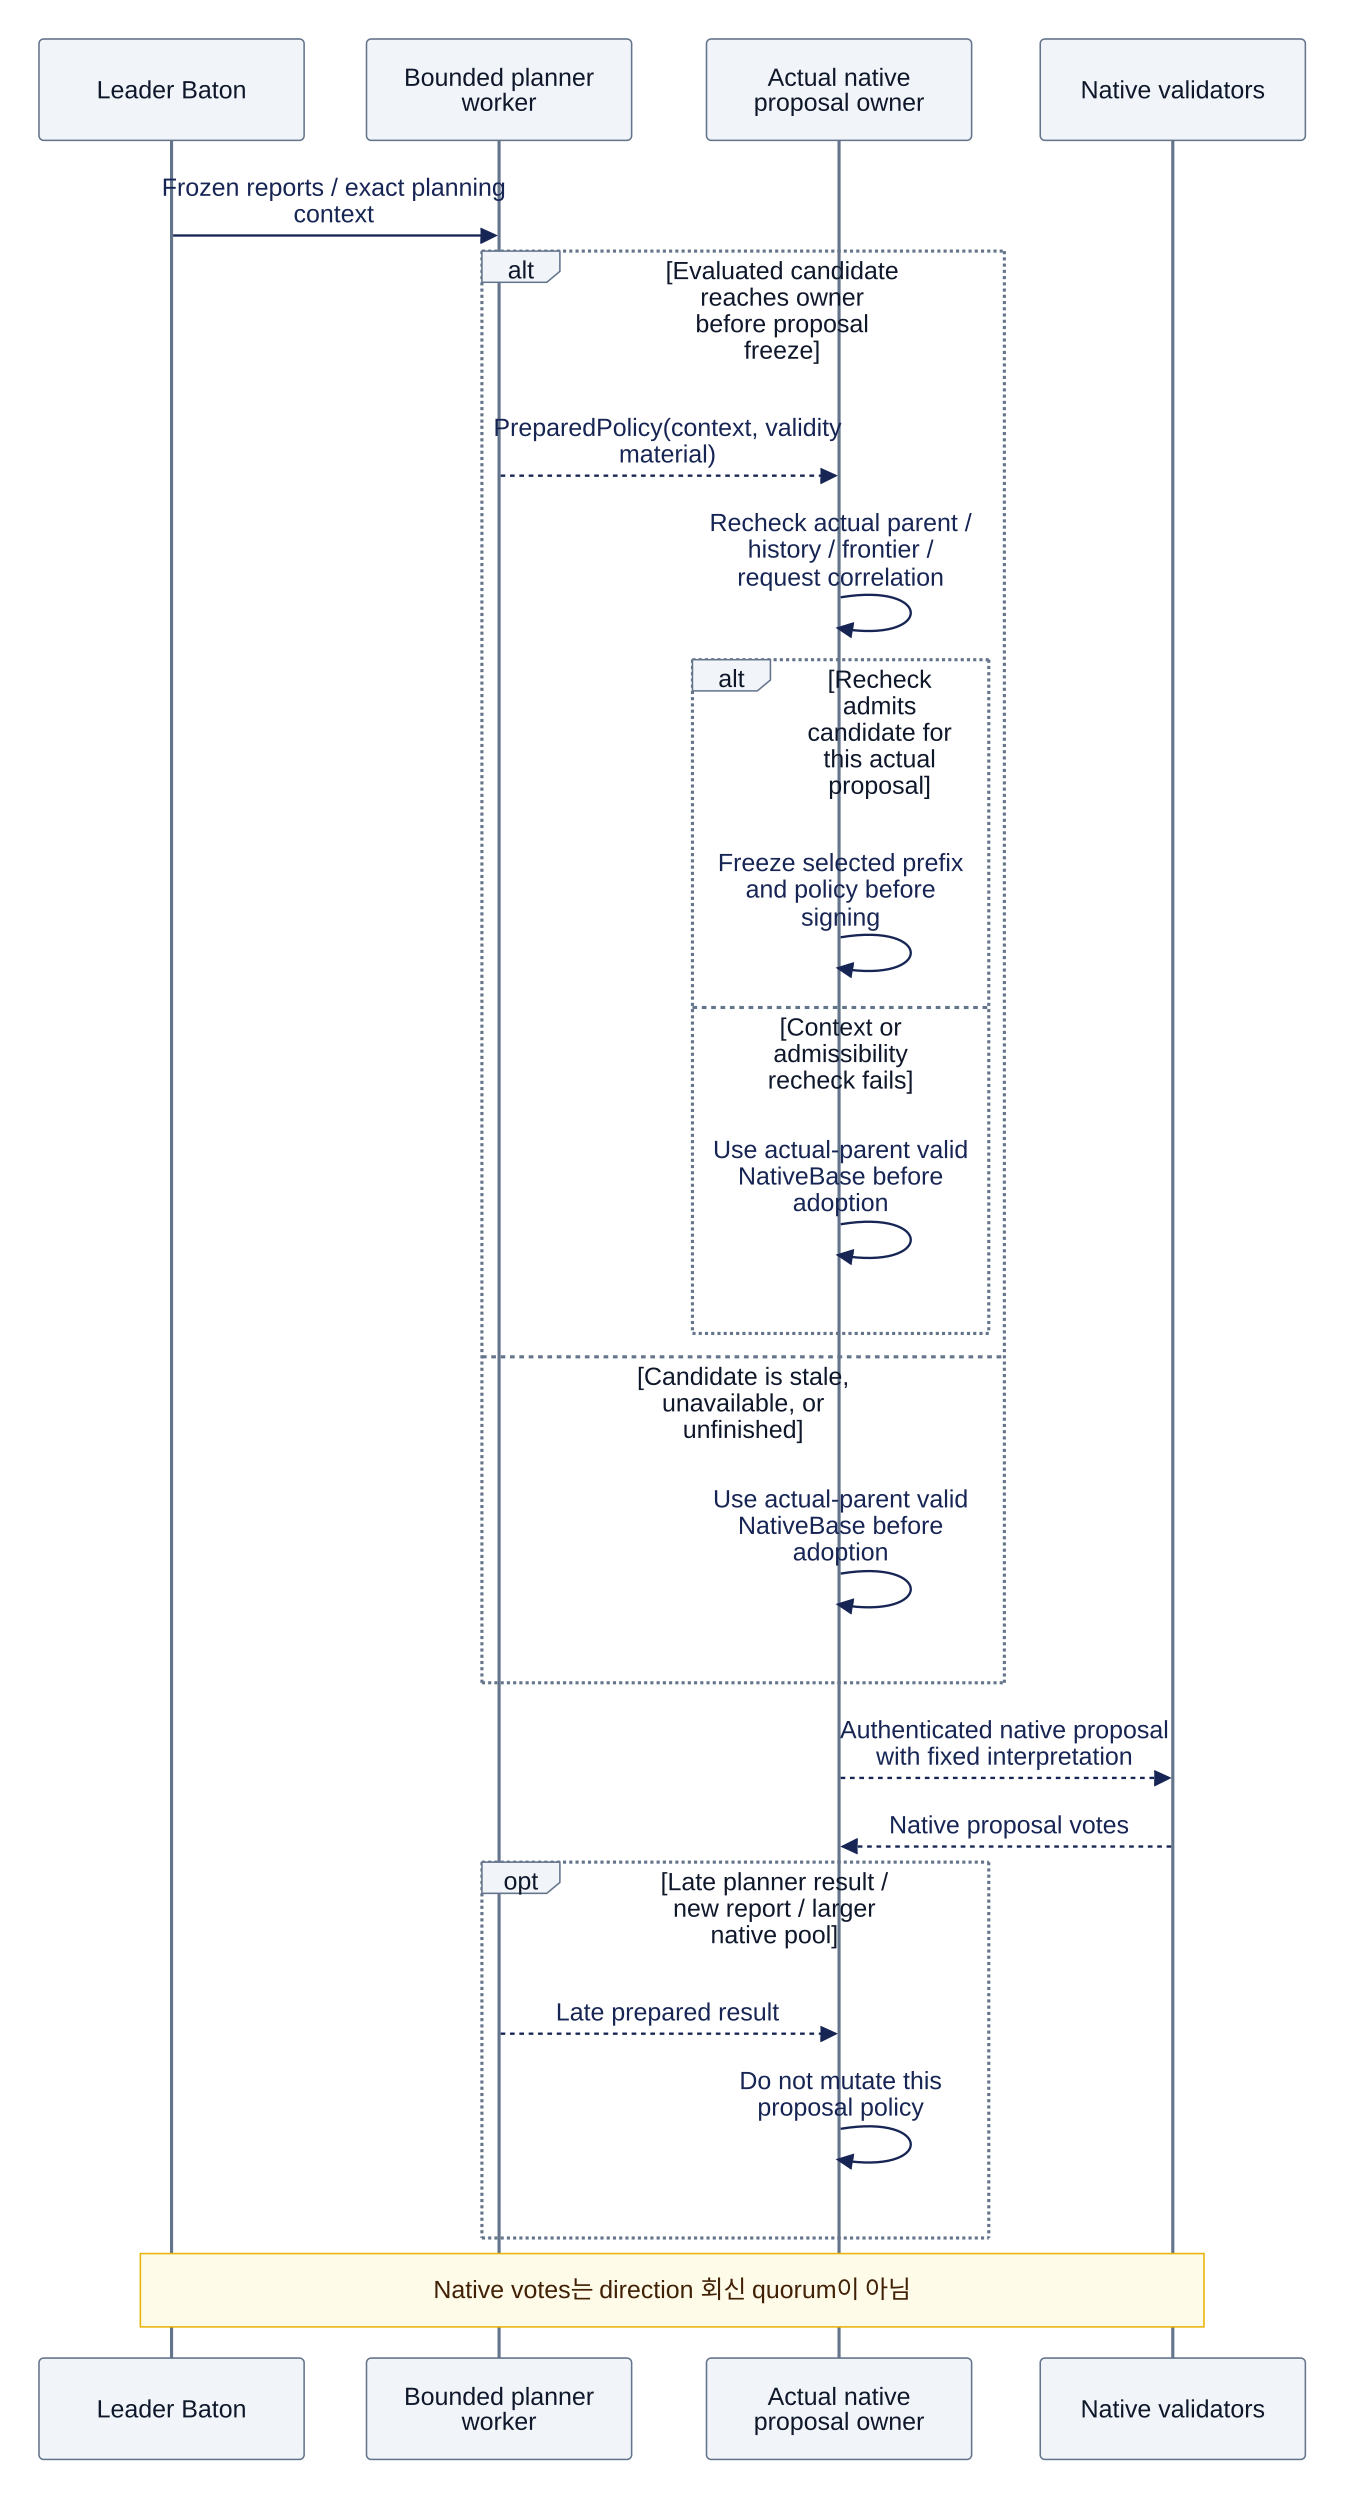
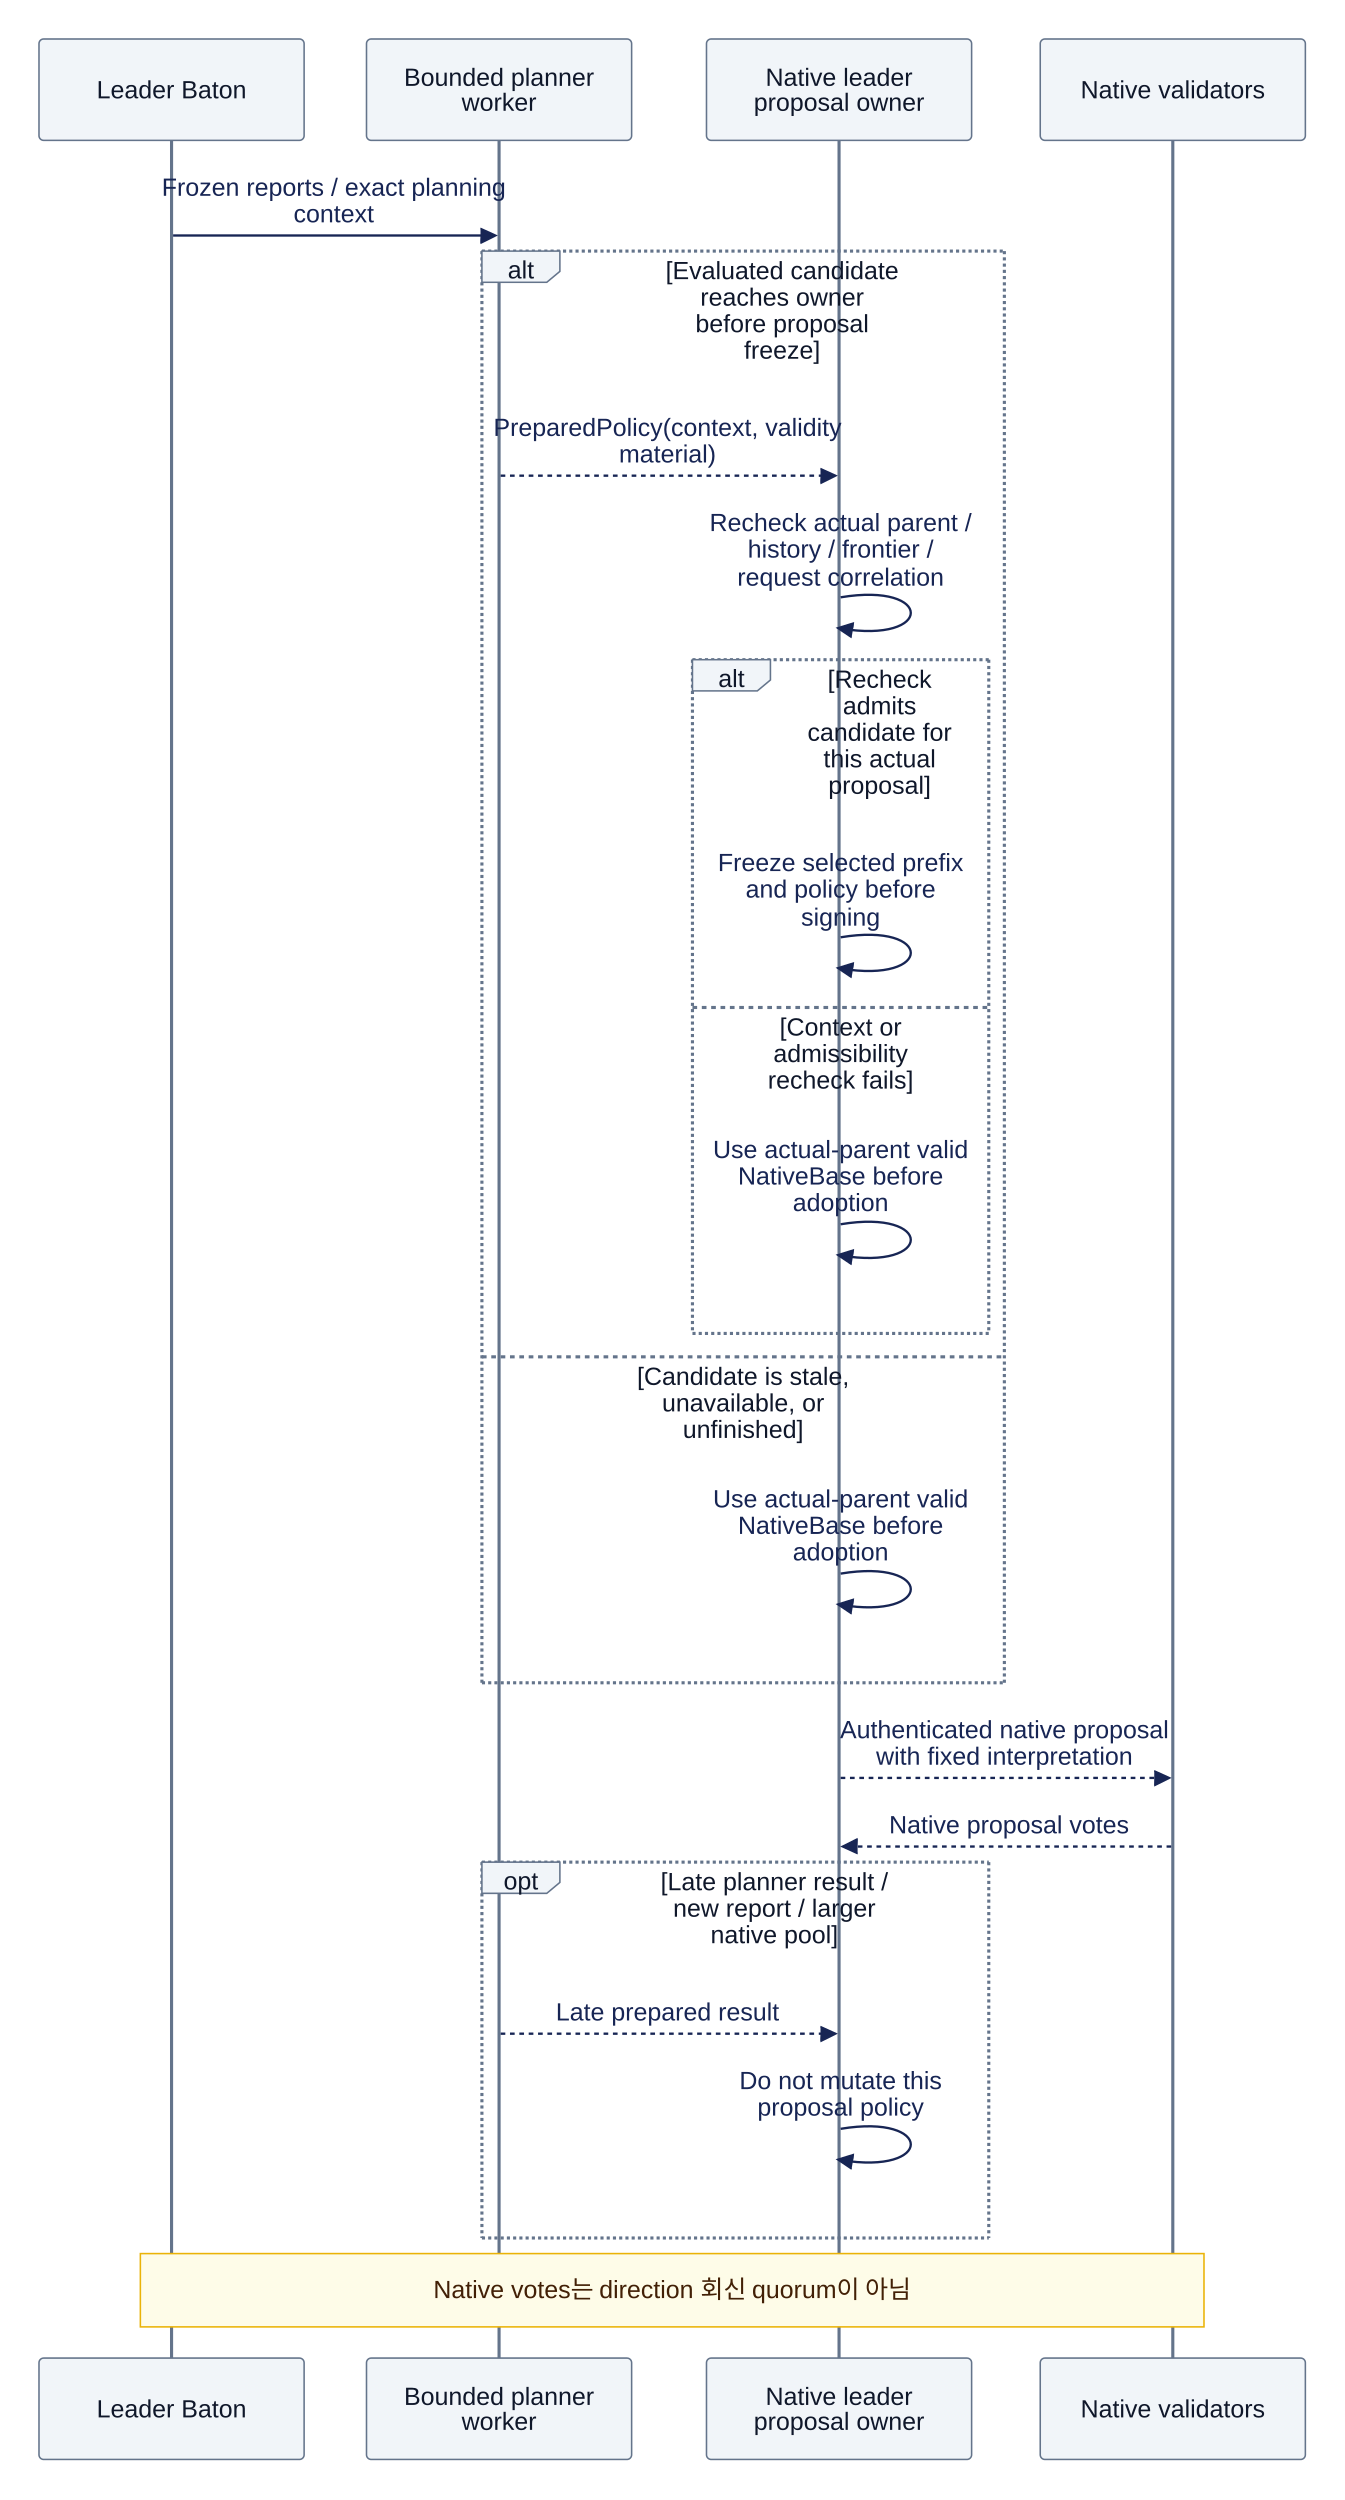
<svg xmlns="http://www.w3.org/2000/svg" id="diagram-12" width="862" height="1603" viewBox="-25 -25 862 1603" role="graphics-document document" aria-roledescription="sequence">
  <g>
    <rect x="642" y="1487" fill="#eaeaea" stroke="#666" width="170" height="65" name="V" rx="3" ry="3" class="actor actor-bottom" />
    <text x="727" y="1519.5" dominant-baseline="central" alignment-baseline="central" class="actor actor-box" style="text-anchor: middle; font-size: 16px; font-weight: 400; font-family: Arial, &quot;Apple SD Gothic Neo&quot;, sans-serif;">
      <tspan x="727" dy="0">Native validators</tspan>
    </text>
  </g>
  <g>
    <rect x="428" y="1487" fill="#eaeaea" stroke="#666" width="170" height="65" name="N" rx="3" ry="3" class="actor actor-bottom" />
    <text x="513" y="1519.5" dominant-baseline="central" alignment-baseline="central" class="actor actor-box" style="text-anchor: middle; font-size: 16px; font-weight: 400; font-family: Arial, &quot;Apple SD Gothic Neo&quot;, sans-serif;">
-       <tspan x="513" dy="-8">Actual native</tspan>
+       <tspan x="513" dy="-8">Native leader</tspan>
    </text>
    <text x="513" y="1519.5" dominant-baseline="central" alignment-baseline="central" class="actor actor-box" style="text-anchor: middle; font-size: 16px; font-weight: 400; font-family: Arial, &quot;Apple SD Gothic Neo&quot;, sans-serif;">
      <tspan x="513" dy="8">proposal owner</tspan>
    </text>
  </g>
  <g>
    <rect x="210" y="1487" fill="#eaeaea" stroke="#666" width="170" height="65" name="P" rx="3" ry="3" class="actor actor-bottom" />
    <text x="295" y="1519.5" dominant-baseline="central" alignment-baseline="central" class="actor actor-box" style="text-anchor: middle; font-size: 16px; font-weight: 400; font-family: Arial, &quot;Apple SD Gothic Neo&quot;, sans-serif;">
      <tspan x="295" dy="-8">Bounded planner</tspan>
    </text>
    <text x="295" y="1519.5" dominant-baseline="central" alignment-baseline="central" class="actor actor-box" style="text-anchor: middle; font-size: 16px; font-weight: 400; font-family: Arial, &quot;Apple SD Gothic Neo&quot;, sans-serif;">
      <tspan x="295" dy="8">worker</tspan>
    </text>
  </g>
  <g>
    <rect x="0" y="1487" fill="#eaeaea" stroke="#666" width="170" height="65" name="L" rx="3" ry="3" class="actor actor-bottom" />
    <text x="85" y="1519.5" dominant-baseline="central" alignment-baseline="central" class="actor actor-box" style="text-anchor: middle; font-size: 16px; font-weight: 400; font-family: Arial, &quot;Apple SD Gothic Neo&quot;, sans-serif;">
      <tspan x="85" dy="0">Leader Baton</tspan>
    </text>
  </g>
  <g>
    <line id="actor53" x1="727" y1="65" x2="727" y2="1487" class="actor-line 200" stroke-width="0.5px" stroke="#999" name="V" />
    <g id="root-53">
      <rect x="642" y="0" fill="#eaeaea" stroke="#666" width="170" height="65" name="V" rx="3" ry="3" class="actor actor-top" />
      <text x="727" y="32.5" dominant-baseline="central" alignment-baseline="central" class="actor actor-box" style="text-anchor: middle; font-size: 16px; font-weight: 400; font-family: Arial, &quot;Apple SD Gothic Neo&quot;, sans-serif;">
        <tspan x="727" dy="0">Native validators</tspan>
      </text>
    </g>
  </g>
  <g>
    <line id="actor52" x1="513" y1="65" x2="513" y2="1487" class="actor-line 200" stroke-width="0.5px" stroke="#999" name="N" />
    <g id="root-52">
      <rect x="428" y="0" fill="#eaeaea" stroke="#666" width="170" height="65" name="N" rx="3" ry="3" class="actor actor-top" />
      <text x="513" y="32.5" dominant-baseline="central" alignment-baseline="central" class="actor actor-box" style="text-anchor: middle; font-size: 16px; font-weight: 400; font-family: Arial, &quot;Apple SD Gothic Neo&quot;, sans-serif;">
-         <tspan x="513" dy="-8">Actual native</tspan>
+         <tspan x="513" dy="-8">Native leader</tspan>
      </text>
      <text x="513" y="32.5" dominant-baseline="central" alignment-baseline="central" class="actor actor-box" style="text-anchor: middle; font-size: 16px; font-weight: 400; font-family: Arial, &quot;Apple SD Gothic Neo&quot;, sans-serif;">
        <tspan x="513" dy="8">proposal owner</tspan>
      </text>
    </g>
  </g>
  <g>
    <line id="actor51" x1="295" y1="65" x2="295" y2="1487" class="actor-line 200" stroke-width="0.5px" stroke="#999" name="P" />
    <g id="root-51">
      <rect x="210" y="0" fill="#eaeaea" stroke="#666" width="170" height="65" name="P" rx="3" ry="3" class="actor actor-top" />
      <text x="295" y="32.5" dominant-baseline="central" alignment-baseline="central" class="actor actor-box" style="text-anchor: middle; font-size: 16px; font-weight: 400; font-family: Arial, &quot;Apple SD Gothic Neo&quot;, sans-serif;">
        <tspan x="295" dy="-8">Bounded planner</tspan>
      </text>
      <text x="295" y="32.5" dominant-baseline="central" alignment-baseline="central" class="actor actor-box" style="text-anchor: middle; font-size: 16px; font-weight: 400; font-family: Arial, &quot;Apple SD Gothic Neo&quot;, sans-serif;">
        <tspan x="295" dy="8">worker</tspan>
      </text>
    </g>
  </g>
  <g>
    <line id="actor50" x1="85" y1="65" x2="85" y2="1487" class="actor-line 200" stroke-width="0.5px" stroke="#999" name="L" />
    <g id="root-50">
      <rect x="0" y="0" fill="#eaeaea" stroke="#666" width="170" height="65" name="L" rx="3" ry="3" class="actor actor-top" />
      <text x="85" y="32.5" dominant-baseline="central" alignment-baseline="central" class="actor actor-box" style="text-anchor: middle; font-size: 16px; font-weight: 400; font-family: Arial, &quot;Apple SD Gothic Neo&quot;, sans-serif;">
        <tspan x="85" dy="0">Leader Baton</tspan>
      </text>
    </g>
  </g>
  <style>#diagram-12{font-family:Arial,Apple SD Gothic Neo,sans-serif;font-size:16px;fill:#172554;}@keyframes edge-animation-frame{from{stroke-dashoffset:0;}}@keyframes dash{to{stroke-dashoffset:0;}}#diagram-12 .edge-animation-slow{stroke-dasharray:9,5!important;stroke-dashoffset:900;animation:dash 50s linear infinite;stroke-linecap:round;}#diagram-12 .edge-animation-fast{stroke-dasharray:9,5!important;stroke-dashoffset:900;animation:dash 20s linear infinite;stroke-linecap:round;}#diagram-12 .error-icon{fill:hsl(45.882, 100%, 100%);}#diagram-12 .error-text{fill:#000000;stroke:#000000;}#diagram-12 .edge-thickness-normal{stroke-width:1px;}#diagram-12 .edge-thickness-thick{stroke-width:3.5px;}#diagram-12 .edge-pattern-solid{stroke-dasharray:0;}#diagram-12 .edge-thickness-invisible{stroke-width:0;fill:none;}#diagram-12 .edge-pattern-dashed{stroke-dasharray:3;}#diagram-12 .edge-pattern-dotted{stroke-dasharray:2;}#diagram-12 .marker{fill:#475569;stroke:#475569;}#diagram-12 .marker.cross{stroke:#475569;}#diagram-12 svg{font-family:Arial,Apple SD Gothic Neo,sans-serif;font-size:16px;}#diagram-12 p{margin:0;}#diagram-12 .actor{stroke:#64748b;fill:#f1f5f9;}#diagram-12 text.actor&gt;tspan{fill:#0f172a;stroke:none;}#diagram-12 .actor-line{stroke:#64748b;}#diagram-12 .innerArc{stroke-width:1.5;stroke-dasharray:none;}#diagram-12 .messageLine0{stroke-width:1.5;stroke-dasharray:none;stroke:#172554;}#diagram-12 .messageLine1{stroke-width:1.5;stroke-dasharray:2,2;stroke:#172554;}#diagram-12 #arrowhead path{fill:#172554;stroke:#172554;}#diagram-12 .sequenceNumber{fill:#b8aa96;}#diagram-12 #sequencenumber{fill:#172554;}#diagram-12 #crosshead path{fill:#172554;stroke:#172554;}#diagram-12 .messageText{fill:#172554;stroke:none;}#diagram-12 .labelBox{stroke:#64748b;fill:#f1f5f9;}#diagram-12 .labelText,#diagram-12 .labelText&gt;tspan{fill:#0f172a;stroke:none;}#diagram-12 .loopText,#diagram-12 .loopText&gt;tspan{fill:#0f172a;stroke:none;}#diagram-12 .loopLine{stroke-width:2px;stroke-dasharray:2,2;stroke:#64748b;fill:#64748b;}#diagram-12 .note{stroke:#eab308;fill:#fefce8;}#diagram-12 .noteText,#diagram-12 .noteText&gt;tspan{fill:#422006;stroke:none;}#diagram-12 .activation0{fill:hsl(105.882, 100%, 96.667%);stroke:hsl(105.882, 100%, 86.667%);}#diagram-12 .activation1{fill:hsl(105.882, 100%, 96.667%);stroke:hsl(105.882, 100%, 86.667%);}#diagram-12 .activation2{fill:hsl(105.882, 100%, 96.667%);stroke:hsl(105.882, 100%, 86.667%);}#diagram-12 .actorPopupMenu{position:absolute;}#diagram-12 .actorPopupMenuPanel{position:absolute;fill:#f1f5f9;box-shadow:0px 8px 16px 0px rgba(0,0,0,0.2);filter:drop-shadow(3px 5px 2px rgb(0 0 0 / 0.4));}#diagram-12 .actor-man line{stroke:#64748b;fill:#f1f5f9;}#diagram-12 .actor-man circle,#diagram-12 line{stroke:#64748b;fill:#f1f5f9;stroke-width:2px;}#diagram-12 :root{--mermaid-font-family:Arial,Apple SD Gothic Neo,sans-serif;}</style>
  <g />
  <defs>
    <symbol id="computer" width="24" height="24">
      <path transform="scale(.5)" d="M2 2v13h20v-13h-20zm18 11h-16v-9h16v9zm-10.228 6l.466-1h3.524l.467 1h-4.457zm14.228 3h-24l2-6h2.104l-1.33 4h18.45l-1.297-4h2.073l2 6zm-5-10h-14v-7h14v7z" />
    </symbol>
  </defs>
  <defs>
    <symbol id="database" fill-rule="evenodd" clip-rule="evenodd">
      <path transform="scale(.5)" d="M12.258.001l.256.004.255.005.253.008.251.01.249.012.247.015.246.016.242.019.241.02.239.023.236.024.233.027.231.028.229.031.225.032.223.034.22.036.217.038.214.04.211.041.208.043.205.045.201.046.198.048.194.05.191.051.187.053.183.054.18.056.175.057.172.059.168.06.163.061.16.063.155.064.15.066.074.033.073.033.071.034.07.034.069.035.068.035.067.035.066.035.064.036.064.036.062.036.06.036.06.037.058.037.058.037.055.038.055.038.053.038.052.038.051.039.05.039.048.039.047.039.045.04.044.04.043.04.041.04.04.041.039.041.037.041.036.041.034.041.033.042.032.042.03.042.029.042.027.042.026.043.024.043.023.043.021.043.02.043.018.044.017.043.015.044.013.044.012.044.011.045.009.044.007.045.006.045.004.045.002.045.001.045v17l-.001.045-.002.045-.004.045-.006.045-.007.045-.009.044-.011.045-.012.044-.013.044-.015.044-.017.043-.018.044-.02.043-.021.043-.023.043-.024.043-.026.043-.027.042-.029.042-.03.042-.032.042-.033.042-.034.041-.036.041-.037.041-.039.041-.04.041-.041.04-.043.04-.044.04-.045.04-.047.039-.048.039-.05.039-.051.039-.052.038-.053.038-.055.038-.055.038-.058.037-.058.037-.06.037-.06.036-.062.036-.064.036-.064.036-.066.035-.067.035-.068.035-.069.035-.07.034-.071.034-.073.033-.074.033-.15.066-.155.064-.16.063-.163.061-.168.06-.172.059-.175.057-.18.056-.183.054-.187.053-.191.051-.194.05-.198.048-.201.046-.205.045-.208.043-.211.041-.214.04-.217.038-.22.036-.223.034-.225.032-.229.031-.231.028-.233.027-.236.024-.239.023-.241.02-.242.019-.246.016-.247.015-.249.012-.251.01-.253.008-.255.005-.256.004-.258.001-.258-.001-.256-.004-.255-.005-.253-.008-.251-.01-.249-.012-.247-.015-.245-.016-.243-.019-.241-.02-.238-.023-.236-.024-.234-.027-.231-.028-.228-.031-.226-.032-.223-.034-.22-.036-.217-.038-.214-.04-.211-.041-.208-.043-.204-.045-.201-.046-.198-.048-.195-.05-.19-.051-.187-.053-.184-.054-.179-.056-.176-.057-.172-.059-.167-.06-.164-.061-.159-.063-.155-.064-.151-.066-.074-.033-.072-.033-.072-.034-.07-.034-.069-.035-.068-.035-.067-.035-.066-.035-.064-.036-.063-.036-.062-.036-.061-.036-.06-.037-.058-.037-.057-.037-.056-.038-.055-.038-.053-.038-.052-.038-.051-.039-.049-.039-.049-.039-.046-.039-.046-.04-.044-.04-.043-.04-.041-.04-.04-.041-.039-.041-.037-.041-.036-.041-.034-.041-.033-.042-.032-.042-.03-.042-.029-.042-.027-.042-.026-.043-.024-.043-.023-.043-.021-.043-.02-.043-.018-.044-.017-.043-.015-.044-.013-.044-.012-.044-.011-.045-.009-.044-.007-.045-.006-.045-.004-.045-.002-.045-.001-.045v-17l.001-.045.002-.045.004-.045.006-.045.007-.045.009-.044.011-.045.012-.044.013-.044.015-.044.017-.043.018-.044.02-.043.021-.043.023-.043.024-.043.026-.043.027-.042.029-.042.03-.042.032-.042.033-.042.034-.041.036-.041.037-.041.039-.041.04-.041.041-.04.043-.04.044-.04.046-.04.046-.039.049-.039.049-.039.051-.039.052-.038.053-.038.055-.038.056-.038.057-.037.058-.037.06-.037.061-.036.062-.036.063-.036.064-.036.066-.035.067-.035.068-.035.069-.035.07-.034.072-.034.072-.033.074-.033.151-.066.155-.064.159-.063.164-.061.167-.06.172-.059.176-.057.179-.056.184-.054.187-.053.19-.051.195-.05.198-.048.201-.046.204-.045.208-.043.211-.041.214-.04.217-.038.22-.036.223-.034.226-.032.228-.031.231-.028.234-.027.236-.024.238-.023.241-.02.243-.019.245-.016.247-.015.249-.012.251-.01.253-.008.255-.005.256-.004.258-.001.258.001zm-9.258 20.499v.01l.001.021.003.021.004.022.005.021.006.022.007.022.009.023.01.022.011.023.012.023.013.023.015.023.016.024.017.023.018.024.019.024.021.024.022.025.023.024.024.025.052.049.056.05.061.051.066.051.07.051.075.051.079.052.084.052.088.052.092.052.097.052.102.051.105.052.11.052.114.051.119.051.123.051.127.05.131.05.135.05.139.048.144.049.147.047.152.047.155.047.16.045.163.045.167.043.171.043.176.041.178.041.183.039.187.039.19.037.194.035.197.035.202.033.204.031.209.03.212.029.216.027.219.025.222.024.226.021.23.02.233.018.236.016.24.015.243.012.246.01.249.008.253.005.256.004.259.001.26-.001.257-.004.254-.005.25-.008.247-.011.244-.012.241-.014.237-.016.233-.018.231-.021.226-.021.224-.024.22-.026.216-.027.212-.028.21-.031.205-.031.202-.034.198-.034.194-.036.191-.037.187-.039.183-.04.179-.04.175-.042.172-.043.168-.044.163-.045.16-.046.155-.046.152-.047.148-.048.143-.049.139-.049.136-.05.131-.05.126-.05.123-.051.118-.052.114-.051.11-.052.106-.052.101-.052.096-.052.092-.052.088-.053.083-.051.079-.052.074-.052.07-.051.065-.051.06-.051.056-.05.051-.05.023-.024.023-.025.021-.024.02-.024.019-.024.018-.024.017-.024.015-.023.014-.024.013-.023.012-.023.01-.023.01-.022.008-.022.006-.022.006-.022.004-.022.004-.021.001-.021.001-.021v-4.127l-.077.055-.08.053-.083.054-.085.053-.087.052-.09.052-.093.051-.095.05-.097.05-.1.049-.102.049-.105.048-.106.047-.109.047-.111.046-.114.045-.115.045-.118.044-.12.043-.122.042-.124.042-.126.041-.128.04-.13.04-.132.038-.134.038-.135.037-.138.037-.139.035-.142.035-.143.034-.144.033-.147.032-.148.031-.15.03-.151.03-.153.029-.154.027-.156.027-.158.026-.159.025-.161.024-.162.023-.163.022-.165.021-.166.02-.167.019-.169.018-.169.017-.171.016-.173.015-.173.014-.175.013-.175.012-.177.011-.178.01-.179.008-.179.008-.181.006-.182.005-.182.004-.184.003-.184.002h-.37l-.184-.002-.184-.003-.182-.004-.182-.005-.181-.006-.179-.008-.179-.008-.178-.01-.176-.011-.176-.012-.175-.013-.173-.014-.172-.015-.171-.016-.17-.017-.169-.018-.167-.019-.166-.02-.165-.021-.163-.022-.162-.023-.161-.024-.159-.025-.157-.026-.156-.027-.155-.027-.153-.029-.151-.03-.15-.03-.148-.031-.146-.032-.145-.033-.143-.034-.141-.035-.14-.035-.137-.037-.136-.037-.134-.038-.132-.038-.13-.04-.128-.04-.126-.041-.124-.042-.122-.042-.12-.044-.117-.043-.116-.045-.113-.045-.112-.046-.109-.047-.106-.047-.105-.048-.102-.049-.1-.049-.097-.05-.095-.05-.093-.052-.09-.051-.087-.052-.085-.053-.083-.054-.08-.054-.077-.054v4.127zm0-5.654v.011l.001.021.003.021.004.021.005.022.006.022.007.022.009.022.01.022.011.023.012.023.013.023.015.024.016.023.017.024.018.024.019.024.021.024.022.024.023.025.024.024.052.05.056.05.061.05.066.051.07.051.075.052.079.051.084.052.088.052.092.052.097.052.102.052.105.052.11.051.114.051.119.052.123.05.127.051.131.05.135.049.139.049.144.048.147.048.152.047.155.046.16.045.163.045.167.044.171.042.176.042.178.04.183.04.187.038.19.037.194.036.197.034.202.033.204.032.209.03.212.028.216.027.219.025.222.024.226.022.23.02.233.018.236.016.24.014.243.012.246.01.249.008.253.006.256.003.259.001.26-.001.257-.003.254-.006.25-.008.247-.01.244-.012.241-.015.237-.016.233-.018.231-.02.226-.022.224-.024.22-.025.216-.027.212-.029.21-.03.205-.032.202-.033.198-.035.194-.036.191-.037.187-.039.183-.039.179-.041.175-.042.172-.043.168-.044.163-.045.16-.045.155-.047.152-.047.148-.048.143-.048.139-.05.136-.049.131-.05.126-.051.123-.051.118-.051.114-.052.11-.052.106-.052.101-.052.096-.052.092-.052.088-.052.083-.052.079-.052.074-.051.07-.052.065-.051.06-.05.056-.051.051-.049.023-.025.023-.024.021-.025.02-.024.019-.024.018-.024.017-.024.015-.023.014-.023.013-.024.012-.022.01-.023.01-.023.008-.022.006-.022.006-.022.004-.021.004-.022.001-.021.001-.021v-4.139l-.077.054-.08.054-.083.054-.085.052-.087.053-.09.051-.093.051-.095.051-.097.05-.1.049-.102.049-.105.048-.106.047-.109.047-.111.046-.114.045-.115.044-.118.044-.12.044-.122.042-.124.042-.126.041-.128.04-.13.039-.132.039-.134.038-.135.037-.138.036-.139.036-.142.035-.143.033-.144.033-.147.033-.148.031-.15.03-.151.03-.153.028-.154.028-.156.027-.158.026-.159.025-.161.024-.162.023-.163.022-.165.021-.166.02-.167.019-.169.018-.169.017-.171.016-.173.015-.173.014-.175.013-.175.012-.177.011-.178.009-.179.009-.179.007-.181.007-.182.005-.182.004-.184.003-.184.002h-.37l-.184-.002-.184-.003-.182-.004-.182-.005-.181-.007-.179-.007-.179-.009-.178-.009-.176-.011-.176-.012-.175-.013-.173-.014-.172-.015-.171-.016-.17-.017-.169-.018-.167-.019-.166-.02-.165-.021-.163-.022-.162-.023-.161-.024-.159-.025-.157-.026-.156-.027-.155-.028-.153-.028-.151-.03-.15-.03-.148-.031-.146-.033-.145-.033-.143-.033-.141-.035-.14-.036-.137-.036-.136-.037-.134-.038-.132-.039-.13-.039-.128-.04-.126-.041-.124-.042-.122-.043-.12-.043-.117-.044-.116-.044-.113-.046-.112-.046-.109-.046-.106-.047-.105-.048-.102-.049-.1-.049-.097-.05-.095-.051-.093-.051-.09-.051-.087-.053-.085-.052-.083-.054-.08-.054-.077-.054v4.139zm0-5.666v.011l.001.02.003.022.004.021.005.022.006.021.007.022.009.023.01.022.011.023.012.023.013.023.015.023.016.024.017.024.018.023.019.024.021.025.022.024.023.024.024.025.052.05.056.05.061.05.066.051.07.051.075.052.079.051.084.052.088.052.092.052.097.052.102.052.105.051.11.052.114.051.119.051.123.051.127.05.131.05.135.05.139.049.144.048.147.048.152.047.155.046.16.045.163.045.167.043.171.043.176.042.178.04.183.04.187.038.19.037.194.036.197.034.202.033.204.032.209.03.212.028.216.027.219.025.222.024.226.021.23.02.233.018.236.017.24.014.243.012.246.01.249.008.253.006.256.003.259.001.26-.001.257-.003.254-.006.25-.008.247-.01.244-.013.241-.014.237-.016.233-.018.231-.02.226-.022.224-.024.22-.025.216-.027.212-.029.21-.03.205-.032.202-.033.198-.035.194-.036.191-.037.187-.039.183-.039.179-.041.175-.042.172-.043.168-.044.163-.045.16-.045.155-.047.152-.047.148-.048.143-.049.139-.049.136-.049.131-.051.126-.05.123-.051.118-.052.114-.051.11-.052.106-.052.101-.052.096-.052.092-.052.088-.052.083-.052.079-.052.074-.052.07-.051.065-.051.06-.051.056-.05.051-.049.023-.025.023-.025.021-.024.02-.024.019-.024.018-.024.017-.024.015-.023.014-.024.013-.023.012-.023.01-.022.01-.023.008-.022.006-.022.006-.022.004-.022.004-.021.001-.021.001-.021v-4.153l-.077.054-.08.054-.083.053-.085.053-.087.053-.09.051-.093.051-.095.051-.097.05-.1.049-.102.048-.105.048-.106.048-.109.046-.111.046-.114.046-.115.044-.118.044-.12.043-.122.043-.124.042-.126.041-.128.04-.13.039-.132.039-.134.038-.135.037-.138.036-.139.036-.142.034-.143.034-.144.033-.147.032-.148.032-.15.03-.151.03-.153.028-.154.028-.156.027-.158.026-.159.024-.161.024-.162.023-.163.023-.165.021-.166.02-.167.019-.169.018-.169.017-.171.016-.173.015-.173.014-.175.013-.175.012-.177.01-.178.01-.179.009-.179.007-.181.006-.182.006-.182.004-.184.003-.184.001-.185.001-.185-.001-.184-.001-.184-.003-.182-.004-.182-.006-.181-.006-.179-.007-.179-.009-.178-.01-.176-.01-.176-.012-.175-.013-.173-.014-.172-.015-.171-.016-.17-.017-.169-.018-.167-.019-.166-.02-.165-.021-.163-.023-.162-.023-.161-.024-.159-.024-.157-.026-.156-.027-.155-.028-.153-.028-.151-.03-.15-.03-.148-.032-.146-.032-.145-.033-.143-.034-.141-.034-.14-.036-.137-.036-.136-.037-.134-.038-.132-.039-.13-.039-.128-.041-.126-.041-.124-.041-.122-.043-.12-.043-.117-.044-.116-.044-.113-.046-.112-.046-.109-.046-.106-.048-.105-.048-.102-.048-.1-.05-.097-.049-.095-.051-.093-.051-.09-.052-.087-.052-.085-.053-.083-.053-.08-.054-.077-.054v4.153zm8.74-8.179l-.257.004-.254.005-.25.008-.247.011-.244.012-.241.014-.237.016-.233.018-.231.021-.226.022-.224.023-.22.026-.216.027-.212.028-.21.031-.205.032-.202.033-.198.034-.194.036-.191.038-.187.038-.183.04-.179.041-.175.042-.172.043-.168.043-.163.045-.16.046-.155.046-.152.048-.148.048-.143.048-.139.049-.136.05-.131.05-.126.051-.123.051-.118.051-.114.052-.11.052-.106.052-.101.052-.096.052-.092.052-.088.052-.083.052-.079.052-.074.051-.07.052-.065.051-.06.05-.056.05-.051.05-.023.025-.023.024-.021.024-.02.025-.019.024-.018.024-.017.023-.015.024-.014.023-.013.023-.012.023-.01.023-.01.022-.008.022-.006.023-.006.021-.004.022-.004.021-.001.021-.001.021.001.021.001.021.004.021.004.022.006.021.006.023.008.022.01.022.01.023.012.023.013.023.014.023.015.024.017.023.018.024.019.024.02.025.021.024.023.024.023.025.051.05.056.05.06.05.065.051.07.052.074.051.079.052.083.052.088.052.092.052.096.052.101.052.106.052.11.052.114.052.118.051.123.051.126.051.131.05.136.05.139.049.143.048.148.048.152.048.155.046.16.046.163.045.168.043.172.043.175.042.179.041.183.04.187.038.191.038.194.036.198.034.202.033.205.032.21.031.212.028.216.027.22.026.224.023.226.022.231.021.233.018.237.016.241.014.244.012.247.011.25.008.254.005.257.004.26.001.26-.001.257-.004.254-.005.25-.008.247-.011.244-.012.241-.014.237-.016.233-.018.231-.021.226-.022.224-.023.22-.026.216-.027.212-.028.21-.031.205-.032.202-.033.198-.034.194-.036.191-.038.187-.038.183-.04.179-.041.175-.042.172-.043.168-.043.163-.045.16-.046.155-.046.152-.048.148-.048.143-.048.139-.049.136-.05.131-.05.126-.051.123-.051.118-.051.114-.052.11-.052.106-.052.101-.052.096-.052.092-.052.088-.052.083-.052.079-.052.074-.051.07-.052.065-.051.06-.05.056-.05.051-.05.023-.025.023-.024.021-.024.02-.025.019-.024.018-.024.017-.023.015-.024.014-.023.013-.023.012-.023.01-.023.01-.022.008-.022.006-.023.006-.021.004-.022.004-.021.001-.021.001-.021-.001-.021-.001-.021-.004-.021-.004-.022-.006-.021-.006-.023-.008-.022-.01-.022-.01-.023-.012-.023-.013-.023-.014-.023-.015-.024-.017-.023-.018-.024-.019-.024-.02-.025-.021-.024-.023-.024-.023-.025-.051-.05-.056-.05-.06-.05-.065-.051-.07-.052-.074-.051-.079-.052-.083-.052-.088-.052-.092-.052-.096-.052-.101-.052-.106-.052-.11-.052-.114-.052-.118-.051-.123-.051-.126-.051-.131-.05-.136-.05-.139-.049-.143-.048-.148-.048-.152-.048-.155-.046-.16-.046-.163-.045-.168-.043-.172-.043-.175-.042-.179-.041-.183-.04-.187-.038-.191-.038-.194-.036-.198-.034-.202-.033-.205-.032-.21-.031-.212-.028-.216-.027-.22-.026-.224-.023-.226-.022-.231-.021-.233-.018-.237-.016-.241-.014-.244-.012-.247-.011-.25-.008-.254-.005-.257-.004-.26-.001-.26.001z" />
    </symbol>
  </defs>
  <defs>
    <symbol id="clock" width="24" height="24">
      <path transform="scale(.5)" d="M12 2c5.514 0 10 4.486 10 10s-4.486 10-10 10-10-4.486-10-10 4.486-10 10-10zm0-2c-6.627 0-12 5.373-12 12s5.373 12 12 12 12-5.373 12-12-5.373-12-12-12zm5.848 12.459c.202.038.202.333.001.372-1.907.361-6.045 1.111-6.547 1.111-.719 0-1.301-.582-1.301-1.301 0-.512.77-5.447 1.125-7.445.034-.192.312-.181.343.014l.985 6.238 5.394 1.011z" />
    </symbol>
  </defs>
  <defs>
    <marker id="arrowhead" refX="7.9" refY="5" markerUnits="userSpaceOnUse" markerWidth="12" markerHeight="12" orient="auto-start-reverse">
      <path d="M -1 0 L 10 5 L 0 10 z" />
    </marker>
  </defs>
  <defs>
    <marker id="crosshead" markerWidth="15" markerHeight="8" orient="auto" refX="4" refY="4.5">
      <path fill="none" stroke="#000000" stroke-width="1pt" d="M 1,2 L 6,7 M 6,2 L 1,7" style="stroke-dasharray: 0, 0;" />
    </marker>
  </defs>
  <defs>
    <marker id="filled-head" refX="15.5" refY="7" markerWidth="20" markerHeight="28" orient="auto">
      <path d="M 18,7 L9,13 L14,7 L9,1 Z" />
    </marker>
  </defs>
  <defs>
    <marker id="sequencenumber" refX="15" refY="15" markerWidth="60" markerHeight="40" orient="auto">
      <circle cx="15" cy="15" r="6" />
    </marker>
  </defs>
  <g>
    <line x1="419" y1="398" x2="609" y2="398" class="loopLine" />
    <line x1="609" y1="398" x2="609" y2="830" class="loopLine" />
    <line x1="419" y1="830" x2="609" y2="830" class="loopLine" />
    <line x1="419" y1="398" x2="419" y2="830" class="loopLine" />
    <line x1="419" y1="621" x2="609" y2="621" class="loopLine" style="stroke-dasharray: 3, 3;" />
    <polygon points="419,398 469,398 469,411 460.6,418 419,418" class="labelBox" />
    <text x="444" y="411" text-anchor="middle" dominant-baseline="middle" alignment-baseline="middle" class="labelText" style="font-family: Arial, &quot;Apple SD Gothic Neo&quot;, sans-serif; font-size: 16px; font-weight: 400;">alt</text>
    <text x="539" y="416" text-anchor="middle" class="loopText" style="font-family: Arial, &quot;Apple SD Gothic Neo&quot;, sans-serif; font-size: 16px; font-weight: 400;">
      <tspan x="539">[Recheck</tspan>
    </text>
    <text x="539" y="433" text-anchor="middle" class="loopText" style="font-family: Arial, &quot;Apple SD Gothic Neo&quot;, sans-serif; font-size: 16px; font-weight: 400;">
      <tspan x="539">admits</tspan>
    </text>
    <text x="539" y="450" text-anchor="middle" class="loopText" style="font-family: Arial, &quot;Apple SD Gothic Neo&quot;, sans-serif; font-size: 16px; font-weight: 400;">
      <tspan x="539">candidate for</tspan>
    </text>
    <text x="539" y="467" text-anchor="middle" class="loopText" style="font-family: Arial, &quot;Apple SD Gothic Neo&quot;, sans-serif; font-size: 16px; font-weight: 400;">
      <tspan x="539">this actual</tspan>
    </text>
    <text x="539" y="484" text-anchor="middle" class="loopText" style="font-family: Arial, &quot;Apple SD Gothic Neo&quot;, sans-serif; font-size: 16px; font-weight: 400;">
      <tspan x="539">proposal]</tspan>
    </text>
    <text x="514" y="639" text-anchor="middle" class="loopText" style="font-family: Arial, &quot;Apple SD Gothic Neo&quot;, sans-serif; font-size: 16px; font-weight: 400;">[Context or</text>
    <text x="514" y="656" text-anchor="middle" class="loopText" style="font-family: Arial, &quot;Apple SD Gothic Neo&quot;, sans-serif; font-size: 16px; font-weight: 400;">admissibility</text>
    <text x="514" y="673" text-anchor="middle" class="loopText" style="font-family: Arial, &quot;Apple SD Gothic Neo&quot;, sans-serif; font-size: 16px; font-weight: 400;">recheck fails]</text>
  </g>
  <g>
    <line x1="284" y1="136" x2="619" y2="136" class="loopLine" />
    <line x1="619" y1="136" x2="619" y2="1054" class="loopLine" />
    <line x1="284" y1="1054" x2="619" y2="1054" class="loopLine" />
    <line x1="284" y1="136" x2="284" y2="1054" class="loopLine" />
    <line x1="284" y1="845" x2="619" y2="845" class="loopLine" style="stroke-dasharray: 3, 3;" />
    <polygon points="284,136 334,136 334,149 325.6,156 284,156" class="labelBox" />
    <text x="309" y="149" text-anchor="middle" dominant-baseline="middle" alignment-baseline="middle" class="labelText" style="font-family: Arial, &quot;Apple SD Gothic Neo&quot;, sans-serif; font-size: 16px; font-weight: 400;">alt</text>
    <text x="476.5" y="154" text-anchor="middle" class="loopText" style="font-family: Arial, &quot;Apple SD Gothic Neo&quot;, sans-serif; font-size: 16px; font-weight: 400;">
      <tspan x="476.5">[Evaluated candidate</tspan>
    </text>
    <text x="476.5" y="171" text-anchor="middle" class="loopText" style="font-family: Arial, &quot;Apple SD Gothic Neo&quot;, sans-serif; font-size: 16px; font-weight: 400;">
      <tspan x="476.5">reaches owner</tspan>
    </text>
    <text x="476.5" y="188" text-anchor="middle" class="loopText" style="font-family: Arial, &quot;Apple SD Gothic Neo&quot;, sans-serif; font-size: 16px; font-weight: 400;">
      <tspan x="476.5">before proposal</tspan>
    </text>
    <text x="476.5" y="205" text-anchor="middle" class="loopText" style="font-family: Arial, &quot;Apple SD Gothic Neo&quot;, sans-serif; font-size: 16px; font-weight: 400;">
      <tspan x="476.5">freeze]</tspan>
    </text>
    <text x="451.5" y="863" text-anchor="middle" class="loopText" style="font-family: Arial, &quot;Apple SD Gothic Neo&quot;, sans-serif; font-size: 16px; font-weight: 400;">[Candidate is stale,</text>
    <text x="451.5" y="880" text-anchor="middle" class="loopText" style="font-family: Arial, &quot;Apple SD Gothic Neo&quot;, sans-serif; font-size: 16px; font-weight: 400;">unavailable, or</text>
    <text x="451.5" y="897" text-anchor="middle" class="loopText" style="font-family: Arial, &quot;Apple SD Gothic Neo&quot;, sans-serif; font-size: 16px; font-weight: 400;">unfinished]</text>
  </g>
  <g>
    <line x1="284" y1="1169" x2="609" y2="1169" class="loopLine" />
    <line x1="609" y1="1169" x2="609" y2="1410" class="loopLine" />
    <line x1="284" y1="1410" x2="609" y2="1410" class="loopLine" />
    <line x1="284" y1="1169" x2="284" y2="1410" class="loopLine" />
    <polygon points="284,1169 334,1169 334,1182 325.6,1189 284,1189" class="labelBox" />
    <text x="309" y="1182" text-anchor="middle" dominant-baseline="middle" alignment-baseline="middle" class="labelText" style="font-family: Arial, &quot;Apple SD Gothic Neo&quot;, sans-serif; font-size: 16px; font-weight: 400;">opt</text>
    <text x="471.5" y="1187" text-anchor="middle" class="loopText" style="font-family: Arial, &quot;Apple SD Gothic Neo&quot;, sans-serif; font-size: 16px; font-weight: 400;">
      <tspan x="471.5">[Late planner result /</tspan>
    </text>
    <text x="471.5" y="1204" text-anchor="middle" class="loopText" style="font-family: Arial, &quot;Apple SD Gothic Neo&quot;, sans-serif; font-size: 16px; font-weight: 400;">
      <tspan x="471.5">new report / larger</tspan>
    </text>
    <text x="471.5" y="1221" text-anchor="middle" class="loopText" style="font-family: Arial, &quot;Apple SD Gothic Neo&quot;, sans-serif; font-size: 16px; font-weight: 400;">
      <tspan x="471.5">native pool]</tspan>
    </text>
  </g>
  <g>
    <rect x="65" y="1420" fill="#EDF2AE" stroke="#666" width="682" height="47" class="note" />
    <text x="406" y="1428" text-anchor="middle" dominant-baseline="middle" alignment-baseline="middle" class="noteText" dy="1em" style="font-family: Arial, &quot;Apple SD Gothic Neo&quot;, sans-serif; font-size: 16px; font-weight: 400;">
      <tspan x="406">Native votes는 direction 회신 quorum이 아님</tspan>
    </text>
  </g>
  <text x="189" y="80" text-anchor="middle" dominant-baseline="middle" alignment-baseline="middle" class="messageText" dy="1em" style="font-family: Arial, &quot;Apple SD Gothic Neo&quot;, sans-serif; font-size: 16px; font-weight: 400;">Frozen reports / exact planning</text>
  <text x="189" y="97" text-anchor="middle" dominant-baseline="middle" alignment-baseline="middle" class="messageText" dy="1em" style="font-family: Arial, &quot;Apple SD Gothic Neo&quot;, sans-serif; font-size: 16px; font-weight: 400;">context</text>
  <line x1="86" y1="126" x2="291" y2="126" class="messageLine0" stroke-width="2" stroke="none" marker-end="url(#arrowhead)" style="fill: none;" />
  <text x="403" y="234" text-anchor="middle" dominant-baseline="middle" alignment-baseline="middle" class="messageText" dy="1em" style="font-family: Arial, &quot;Apple SD Gothic Neo&quot;, sans-serif; font-size: 16px; font-weight: 400;">PreparedPolicy(context, validity</text>
  <text x="403" y="251" text-anchor="middle" dominant-baseline="middle" alignment-baseline="middle" class="messageText" dy="1em" style="font-family: Arial, &quot;Apple SD Gothic Neo&quot;, sans-serif; font-size: 16px; font-weight: 400;">material)</text>
  <line x1="296" y1="280" x2="509" y2="280" class="messageLine1" stroke-width="2" stroke="none" marker-end="url(#arrowhead)" style="stroke-dasharray: 3, 3; fill: none;" />
  <text x="514" y="295" text-anchor="middle" dominant-baseline="middle" alignment-baseline="middle" class="messageText" dy="1em" style="font-family: Arial, &quot;Apple SD Gothic Neo&quot;, sans-serif; font-size: 16px; font-weight: 400;">Recheck actual parent /</text>
  <text x="514" y="312" text-anchor="middle" dominant-baseline="middle" alignment-baseline="middle" class="messageText" dy="1em" style="font-family: Arial, &quot;Apple SD Gothic Neo&quot;, sans-serif; font-size: 16px; font-weight: 400;">history / frontier /</text>
  <text x="514" y="330" text-anchor="middle" dominant-baseline="middle" alignment-baseline="middle" class="messageText" dy="1em" style="font-family: Arial, &quot;Apple SD Gothic Neo&quot;, sans-serif; font-size: 16px; font-weight: 400;">request correlation</text>
  <path d="M 514,358 C 574,348 574,388 514,378" class="messageLine0" stroke-width="2" stroke="none" marker-end="url(#arrowhead)" style="fill: none;" />
  <text x="514" y="513" text-anchor="middle" dominant-baseline="middle" alignment-baseline="middle" class="messageText" dy="1em" style="font-family: Arial, &quot;Apple SD Gothic Neo&quot;, sans-serif; font-size: 16px; font-weight: 400;">Freeze selected prefix</text>
  <text x="514" y="530" text-anchor="middle" dominant-baseline="middle" alignment-baseline="middle" class="messageText" dy="1em" style="font-family: Arial, &quot;Apple SD Gothic Neo&quot;, sans-serif; font-size: 16px; font-weight: 400;">and policy before</text>
  <text x="514" y="548" text-anchor="middle" dominant-baseline="middle" alignment-baseline="middle" class="messageText" dy="1em" style="font-family: Arial, &quot;Apple SD Gothic Neo&quot;, sans-serif; font-size: 16px; font-weight: 400;">signing</text>
  <path d="M 514,576 C 574,566 574,606 514,596" class="messageLine0" stroke-width="2" stroke="none" marker-end="url(#arrowhead)" style="fill: none;" />
  <text x="514" y="697" text-anchor="middle" dominant-baseline="middle" alignment-baseline="middle" class="messageText" dy="1em" style="font-family: Arial, &quot;Apple SD Gothic Neo&quot;, sans-serif; font-size: 16px; font-weight: 400;">Use actual-parent valid</text>
  <text x="514" y="714" text-anchor="middle" dominant-baseline="middle" alignment-baseline="middle" class="messageText" dy="1em" style="font-family: Arial, &quot;Apple SD Gothic Neo&quot;, sans-serif; font-size: 16px; font-weight: 400;">NativeBase before</text>
  <text x="514" y="731" text-anchor="middle" dominant-baseline="middle" alignment-baseline="middle" class="messageText" dy="1em" style="font-family: Arial, &quot;Apple SD Gothic Neo&quot;, sans-serif; font-size: 16px; font-weight: 400;">adoption</text>
  <path d="M 514,760 C 574,750 574,790 514,780" class="messageLine0" stroke-width="2" stroke="none" marker-end="url(#arrowhead)" style="fill: none;" />
  <text x="514" y="921" text-anchor="middle" dominant-baseline="middle" alignment-baseline="middle" class="messageText" dy="1em" style="font-family: Arial, &quot;Apple SD Gothic Neo&quot;, sans-serif; font-size: 16px; font-weight: 400;">Use actual-parent valid</text>
  <text x="514" y="938" text-anchor="middle" dominant-baseline="middle" alignment-baseline="middle" class="messageText" dy="1em" style="font-family: Arial, &quot;Apple SD Gothic Neo&quot;, sans-serif; font-size: 16px; font-weight: 400;">NativeBase before</text>
  <text x="514" y="955" text-anchor="middle" dominant-baseline="middle" alignment-baseline="middle" class="messageText" dy="1em" style="font-family: Arial, &quot;Apple SD Gothic Neo&quot;, sans-serif; font-size: 16px; font-weight: 400;">adoption</text>
  <path d="M 514,984 C 574,974 574,1014 514,1004" class="messageLine0" stroke-width="2" stroke="none" marker-end="url(#arrowhead)" style="fill: none;" />
  <text x="619" y="1069" text-anchor="middle" dominant-baseline="middle" alignment-baseline="middle" class="messageText" dy="1em" style="font-family: Arial, &quot;Apple SD Gothic Neo&quot;, sans-serif; font-size: 16px; font-weight: 400;">Authenticated native proposal</text>
  <text x="619" y="1086" text-anchor="middle" dominant-baseline="middle" alignment-baseline="middle" class="messageText" dy="1em" style="font-family: Arial, &quot;Apple SD Gothic Neo&quot;, sans-serif; font-size: 16px; font-weight: 400;">with fixed interpretation</text>
  <line x1="514" y1="1115" x2="723" y2="1115" class="messageLine1" stroke-width="2" stroke="none" marker-end="url(#arrowhead)" style="stroke-dasharray: 3, 3; fill: none;" />
  <text x="622" y="1130" text-anchor="middle" dominant-baseline="middle" alignment-baseline="middle" class="messageText" dy="1em" style="font-family: Arial, &quot;Apple SD Gothic Neo&quot;, sans-serif; font-size: 16px; font-weight: 400;">Native proposal votes</text>
  <line x1="726" y1="1159" x2="517" y2="1159" class="messageLine1" stroke-width="2" stroke="none" marker-end="url(#arrowhead)" style="stroke-dasharray: 3, 3; fill: none;" />
  <text x="403" y="1250" text-anchor="middle" dominant-baseline="middle" alignment-baseline="middle" class="messageText" dy="1em" style="font-family: Arial, &quot;Apple SD Gothic Neo&quot;, sans-serif; font-size: 16px; font-weight: 400;">Late prepared result</text>
  <line x1="296" y1="1279" x2="509" y2="1279" class="messageLine1" stroke-width="2" stroke="none" marker-end="url(#arrowhead)" style="stroke-dasharray: 3, 3; fill: none;" />
  <text x="514" y="1294" text-anchor="middle" dominant-baseline="middle" alignment-baseline="middle" class="messageText" dy="1em" style="font-family: Arial, &quot;Apple SD Gothic Neo&quot;, sans-serif; font-size: 16px; font-weight: 400;">Do not mutate this</text>
  <text x="514" y="1311" text-anchor="middle" dominant-baseline="middle" alignment-baseline="middle" class="messageText" dy="1em" style="font-family: Arial, &quot;Apple SD Gothic Neo&quot;, sans-serif; font-size: 16px; font-weight: 400;">proposal policy</text>
  <path d="M 514,1340 C 574,1330 574,1370 514,1360" class="messageLine0" stroke-width="2" stroke="none" marker-end="url(#arrowhead)" style="fill: none;" />
</svg>
